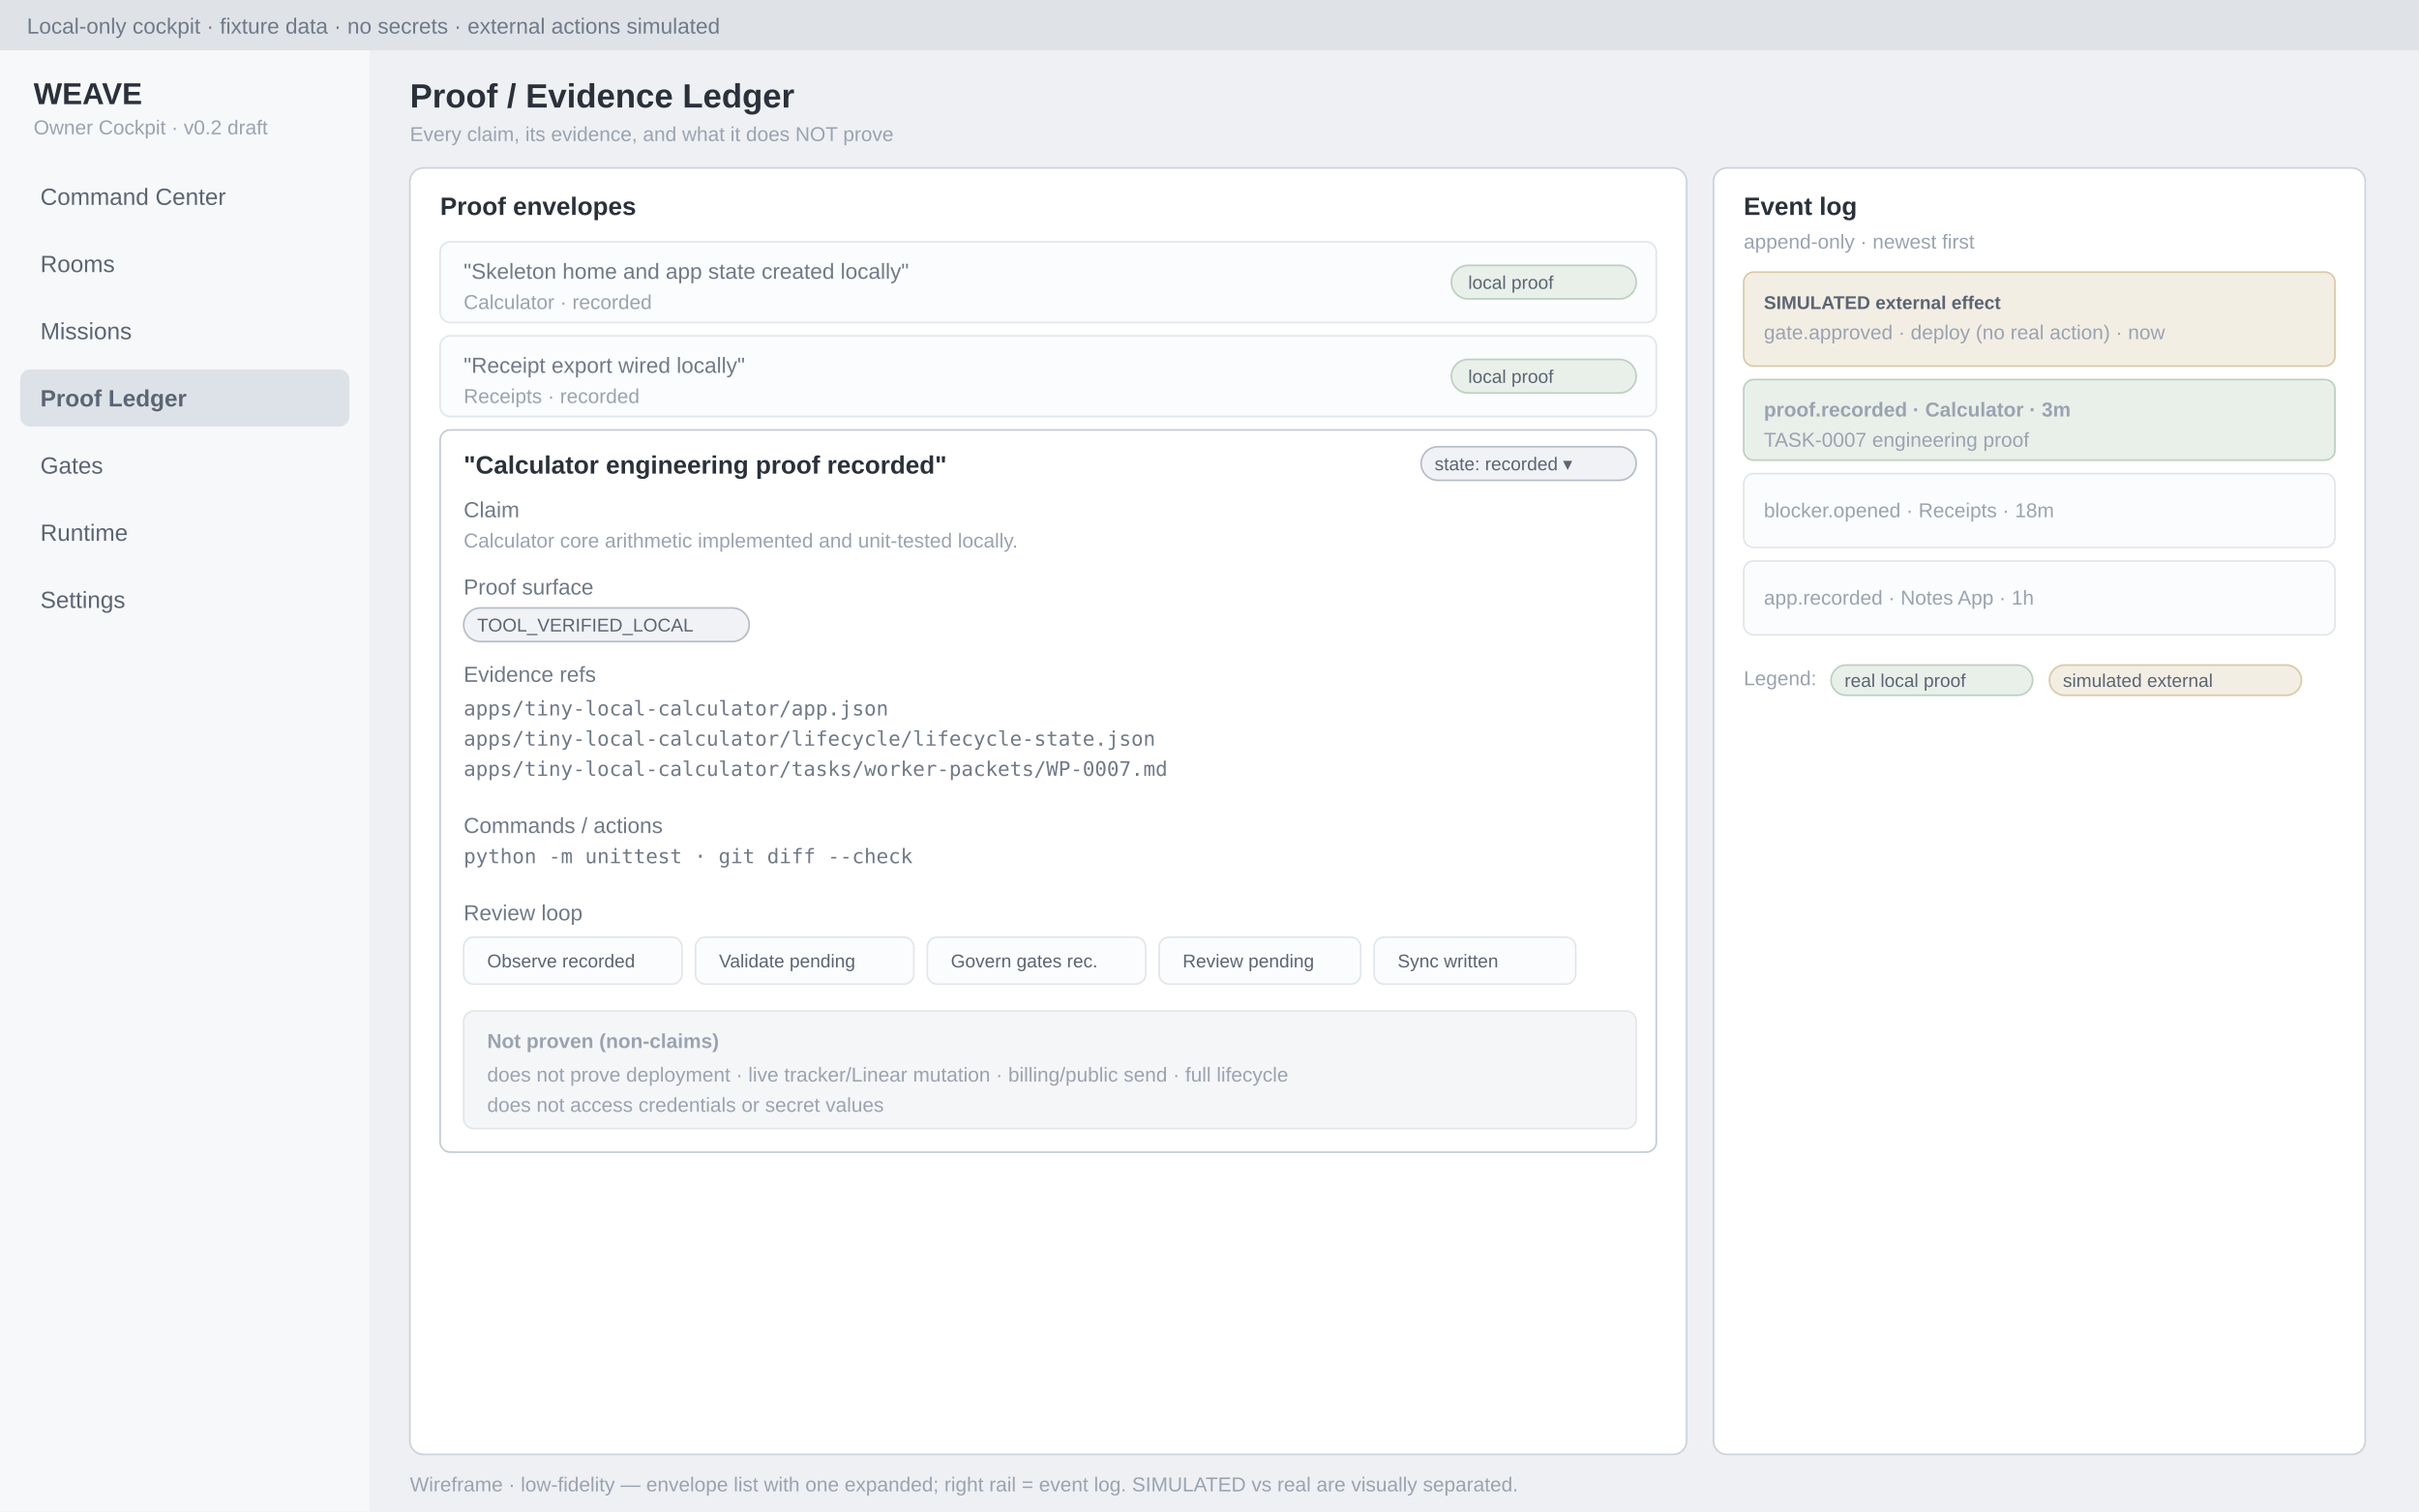
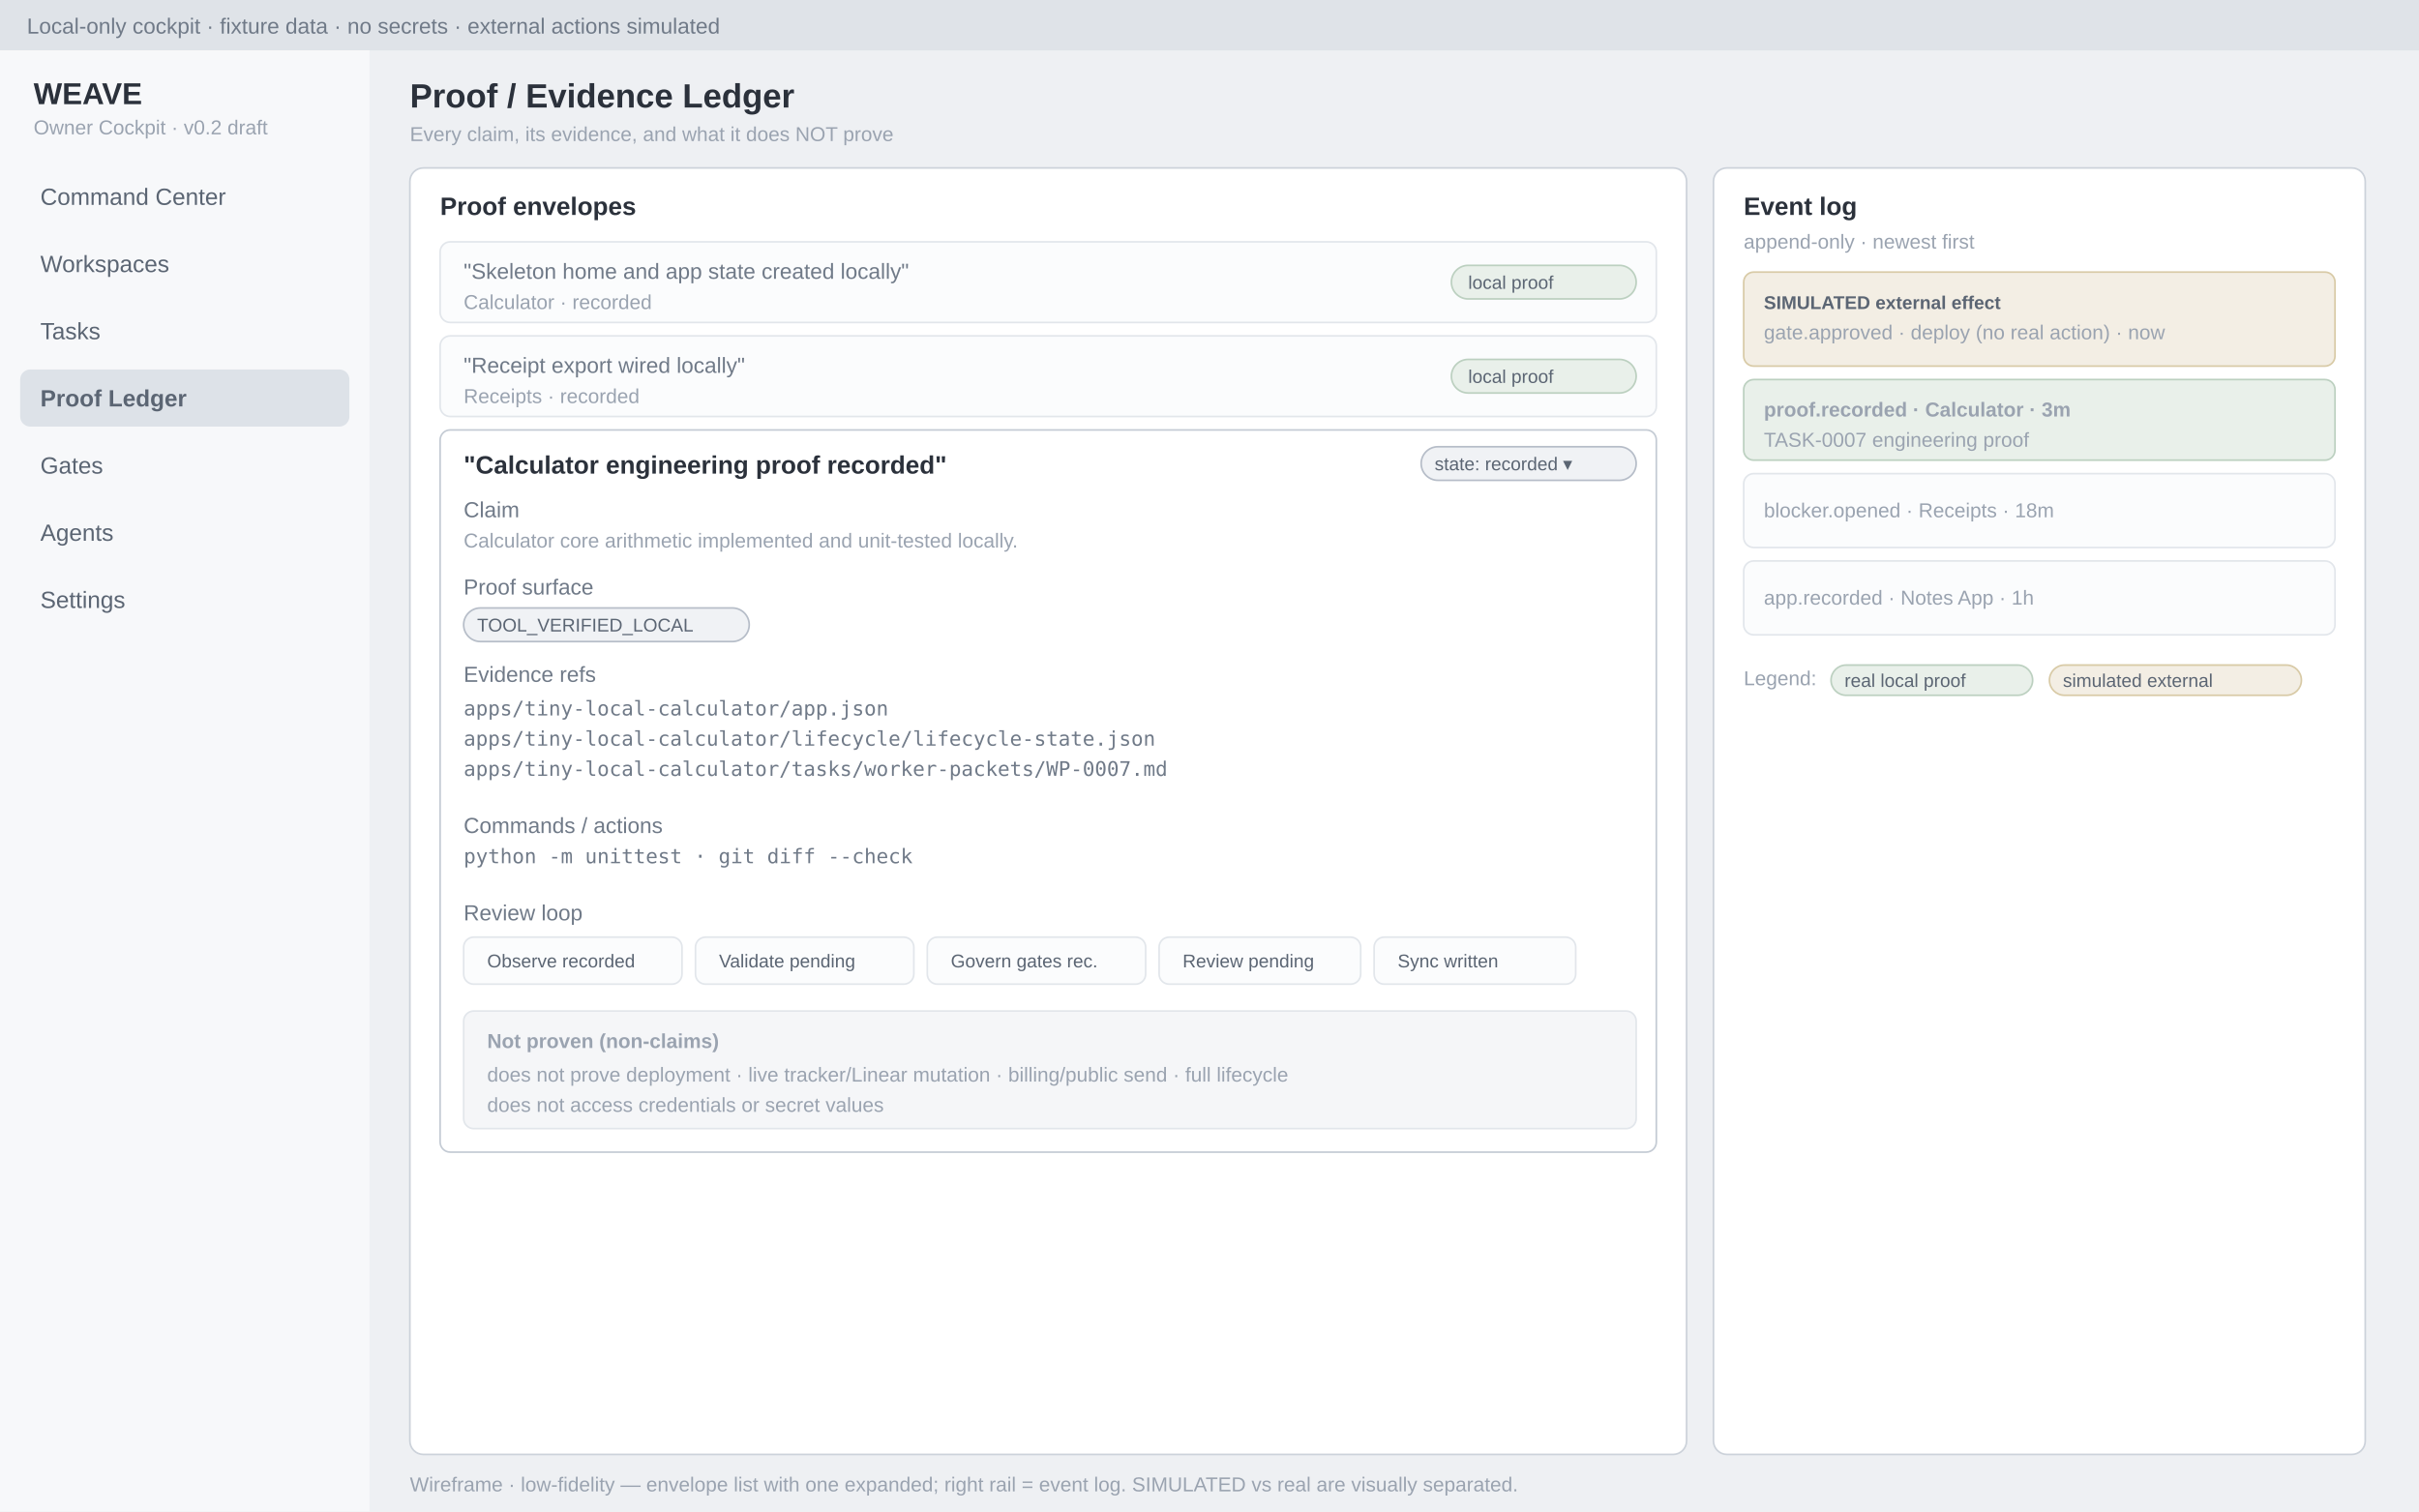
<svg xmlns="http://www.w3.org/2000/svg" viewBox="0 0 1440 900" font-family="Segoe UI, Arial, sans-serif">
  <style>
    .page{fill:#eef0f3}.banner{fill:#dfe3e8}.nav{fill:#f7f8fa}
    .navItem{fill:#5b6573;font-size:14px}.navActive{fill:#dde2e8}
    .brand{fill:#2b313b;font-weight:700;font-size:18px}.sub{fill:#9aa3b0;font-size:12px}
    .panel{fill:#ffffff;stroke:#ccd2da}.title{fill:#2b313b;font-weight:700;font-size:20px}
    .h2{fill:#2b313b;font-weight:600;font-size:15px}.label{fill:#707a88;font-size:13px}
    .muted{fill:#9aa3b0;font-size:12px}.chip{fill:#f0f2f5;stroke:#b6bdc8}.chipT{fill:#5b6573;font-size:11px}
    .row{fill:#fbfcfd;stroke:#e2e6eb}.mono{font-family:Consolas,monospace;fill:#707a88;font-size:12px}
    .sim{fill:#f3eee4;stroke:#d8caa6}.real{fill:#e9f0ea;stroke:#bcd0c0}
  </style>
  <rect class="page" width="1440" height="900" />
  <rect class="banner" width="1440" height="30" />
  <text x="16" y="20" class="label">Local-only cockpit · fixture data · no secrets · external actions simulated</text>
  <rect class="nav" y="30" width="220" height="870" />
  <text x="20" y="62" class="brand">WEAVE</text>
  <text x="20" y="80" class="sub">Owner Cockpit · v0.2 draft</text>
  <text x="24" y="122" class="navItem">Command Center</text>
-   <text x="24" y="162" class="navItem">Rooms</text>
-   <text x="24" y="202" class="navItem">Missions</text>
+   <text x="24" y="162" class="navItem">Workspaces</text>
+   <text x="24" y="202" class="navItem">Tasks</text>
  <rect class="navActive" x="12" y="220" width="196" height="34" rx="6" />
  <text x="24" y="242" class="navItem" font-weight="700" fill="#2b313b">Proof Ledger</text>
  <text x="24" y="282" class="navItem">Gates</text>
-   <text x="24" y="322" class="navItem">Runtime</text>
+   <text x="24" y="322" class="navItem">Agents</text>
  <text x="24" y="362" class="navItem">Settings</text>
  <text x="244" y="64" class="title">Proof / Evidence Ledger</text>
  <text x="244" y="84" class="muted">Every claim, its evidence, and what it does NOT prove</text>
  <rect class="panel" x="244" y="100" width="760" height="766" rx="8" />
  <text x="262" y="128" class="h2">Proof envelopes</text>
  <rect class="row" x="262" y="144" width="724" height="48" rx="6" />
  <text x="276" y="166" class="label">"Skeleton home and app state created locally"</text>
  <text x="276" y="184" class="muted">Calculator · recorded</text>
  <rect class="real" x="864" y="158" width="110" height="20" rx="10" />
  <text x="874" y="172" class="chipT">local proof</text>
  <rect class="row" x="262" y="200" width="724" height="48" rx="6" />
  <text x="276" y="222" class="label">"Receipt export wired locally"</text>
  <text x="276" y="240" class="muted">Receipts · recorded</text>
  <rect class="real" x="864" y="214" width="110" height="20" rx="10" />
  <text x="874" y="228" class="chipT">local proof</text>
  <rect x="262" y="256" width="724" height="430" rx="6" fill="#ffffff" stroke="#c4cbd4" />
  <text x="276" y="282" class="h2">"Calculator engineering proof recorded"</text>
  <rect class="chip" x="846" y="266" width="128" height="20" rx="10" />
  <text x="854" y="280" class="chipT">state: recorded ▾</text>
  <text x="276" y="308" class="label">Claim</text>
  <text x="276" y="326" class="muted">Calculator core arithmetic implemented and unit-tested locally.</text>
  <text x="276" y="354" class="label">Proof surface</text>
  <rect class="chip" x="276" y="362" width="170" height="20" rx="10" />
  <text x="284" y="376" class="chipT">TOOL_VERIFIED_LOCAL</text>
  <text x="276" y="406" class="label">Evidence refs</text>
  <text x="276" y="426" class="mono">apps/tiny-local-calculator/app.json</text>
  <text x="276" y="444" class="mono">apps/tiny-local-calculator/lifecycle/lifecycle-state.json</text>
  <text x="276" y="462" class="mono">apps/tiny-local-calculator/tasks/worker-packets/WP-0007.md</text>
  <text x="276" y="496" class="label">Commands / actions</text>
  <text x="276" y="514" class="mono">python -m unittest · git diff --check</text>
  <text x="276" y="548" class="label">Review loop</text>
  <rect class="row" x="276" y="558" width="130" height="28" rx="6" />
  <text x="290" y="576" class="chipT">Observe recorded</text>
  <rect class="row" x="414" y="558" width="130" height="28" rx="6" />
  <text x="428" y="576" class="chipT">Validate pending</text>
  <rect class="row" x="552" y="558" width="130" height="28" rx="6" />
  <text x="566" y="576" class="chipT">Govern gates rec.</text>
  <rect class="row" x="690" y="558" width="120" height="28" rx="6" />
  <text x="704" y="576" class="chipT">Review pending</text>
  <rect class="row" x="818" y="558" width="120" height="28" rx="6" />
  <text x="832" y="576" class="chipT">Sync written</text>
  <rect x="276" y="602" width="698" height="70" rx="6" fill="#f5f6f8" stroke="#e2e6eb" />
  <text x="290" y="624" class="muted" font-weight="700">Not proven (non-claims)</text>
  <text x="290" y="644" class="muted">does not prove deployment · live tracker/Linear mutation · billing/public send · full lifecycle</text>
  <text x="290" y="662" class="muted">does not access credentials or secret values</text>
  <rect class="panel" x="1020" y="100" width="388" height="766" rx="8" />
  <text x="1038" y="128" class="h2">Event log</text>
  <text x="1038" y="148" class="muted">append-only · newest first</text>
  <rect class="sim" x="1038" y="162" width="352" height="56" rx="6" />
  <text x="1050" y="184" class="chipT" font-weight="700">SIMULATED external effect</text>
  <text x="1050" y="202" class="muted">gate.approved · deploy (no real action) · now</text>
  <rect class="real" x="1038" y="226" width="352" height="48" rx="6" />
  <text x="1050" y="248" class="muted" font-weight="700">proof.recorded · Calculator · 3m</text>
  <text x="1050" y="266" class="muted">TASK-0007 engineering proof</text>
  <rect class="row" x="1038" y="282" width="352" height="44" rx="6" />
  <text x="1050" y="308" class="muted">blocker.opened · Receipts · 18m</text>
  <rect class="row" x="1038" y="334" width="352" height="44" rx="6" />
  <text x="1050" y="360" class="muted">app.recorded · Notes App · 1h</text>
  <text x="1038" y="408" class="muted">Legend:</text>
  <rect class="real" x="1090" y="396" width="120" height="18" rx="9" />
  <text x="1098" y="409" class="chipT">real local proof</text>
  <rect class="sim" x="1220" y="396" width="150" height="18" rx="9" />
  <text x="1228" y="409" class="chipT">simulated external</text>
  <text x="244" y="888" class="muted">Wireframe · low-fidelity — envelope list with one expanded; right rail = event log. SIMULATED vs real are visually separated.</text>
</svg>
